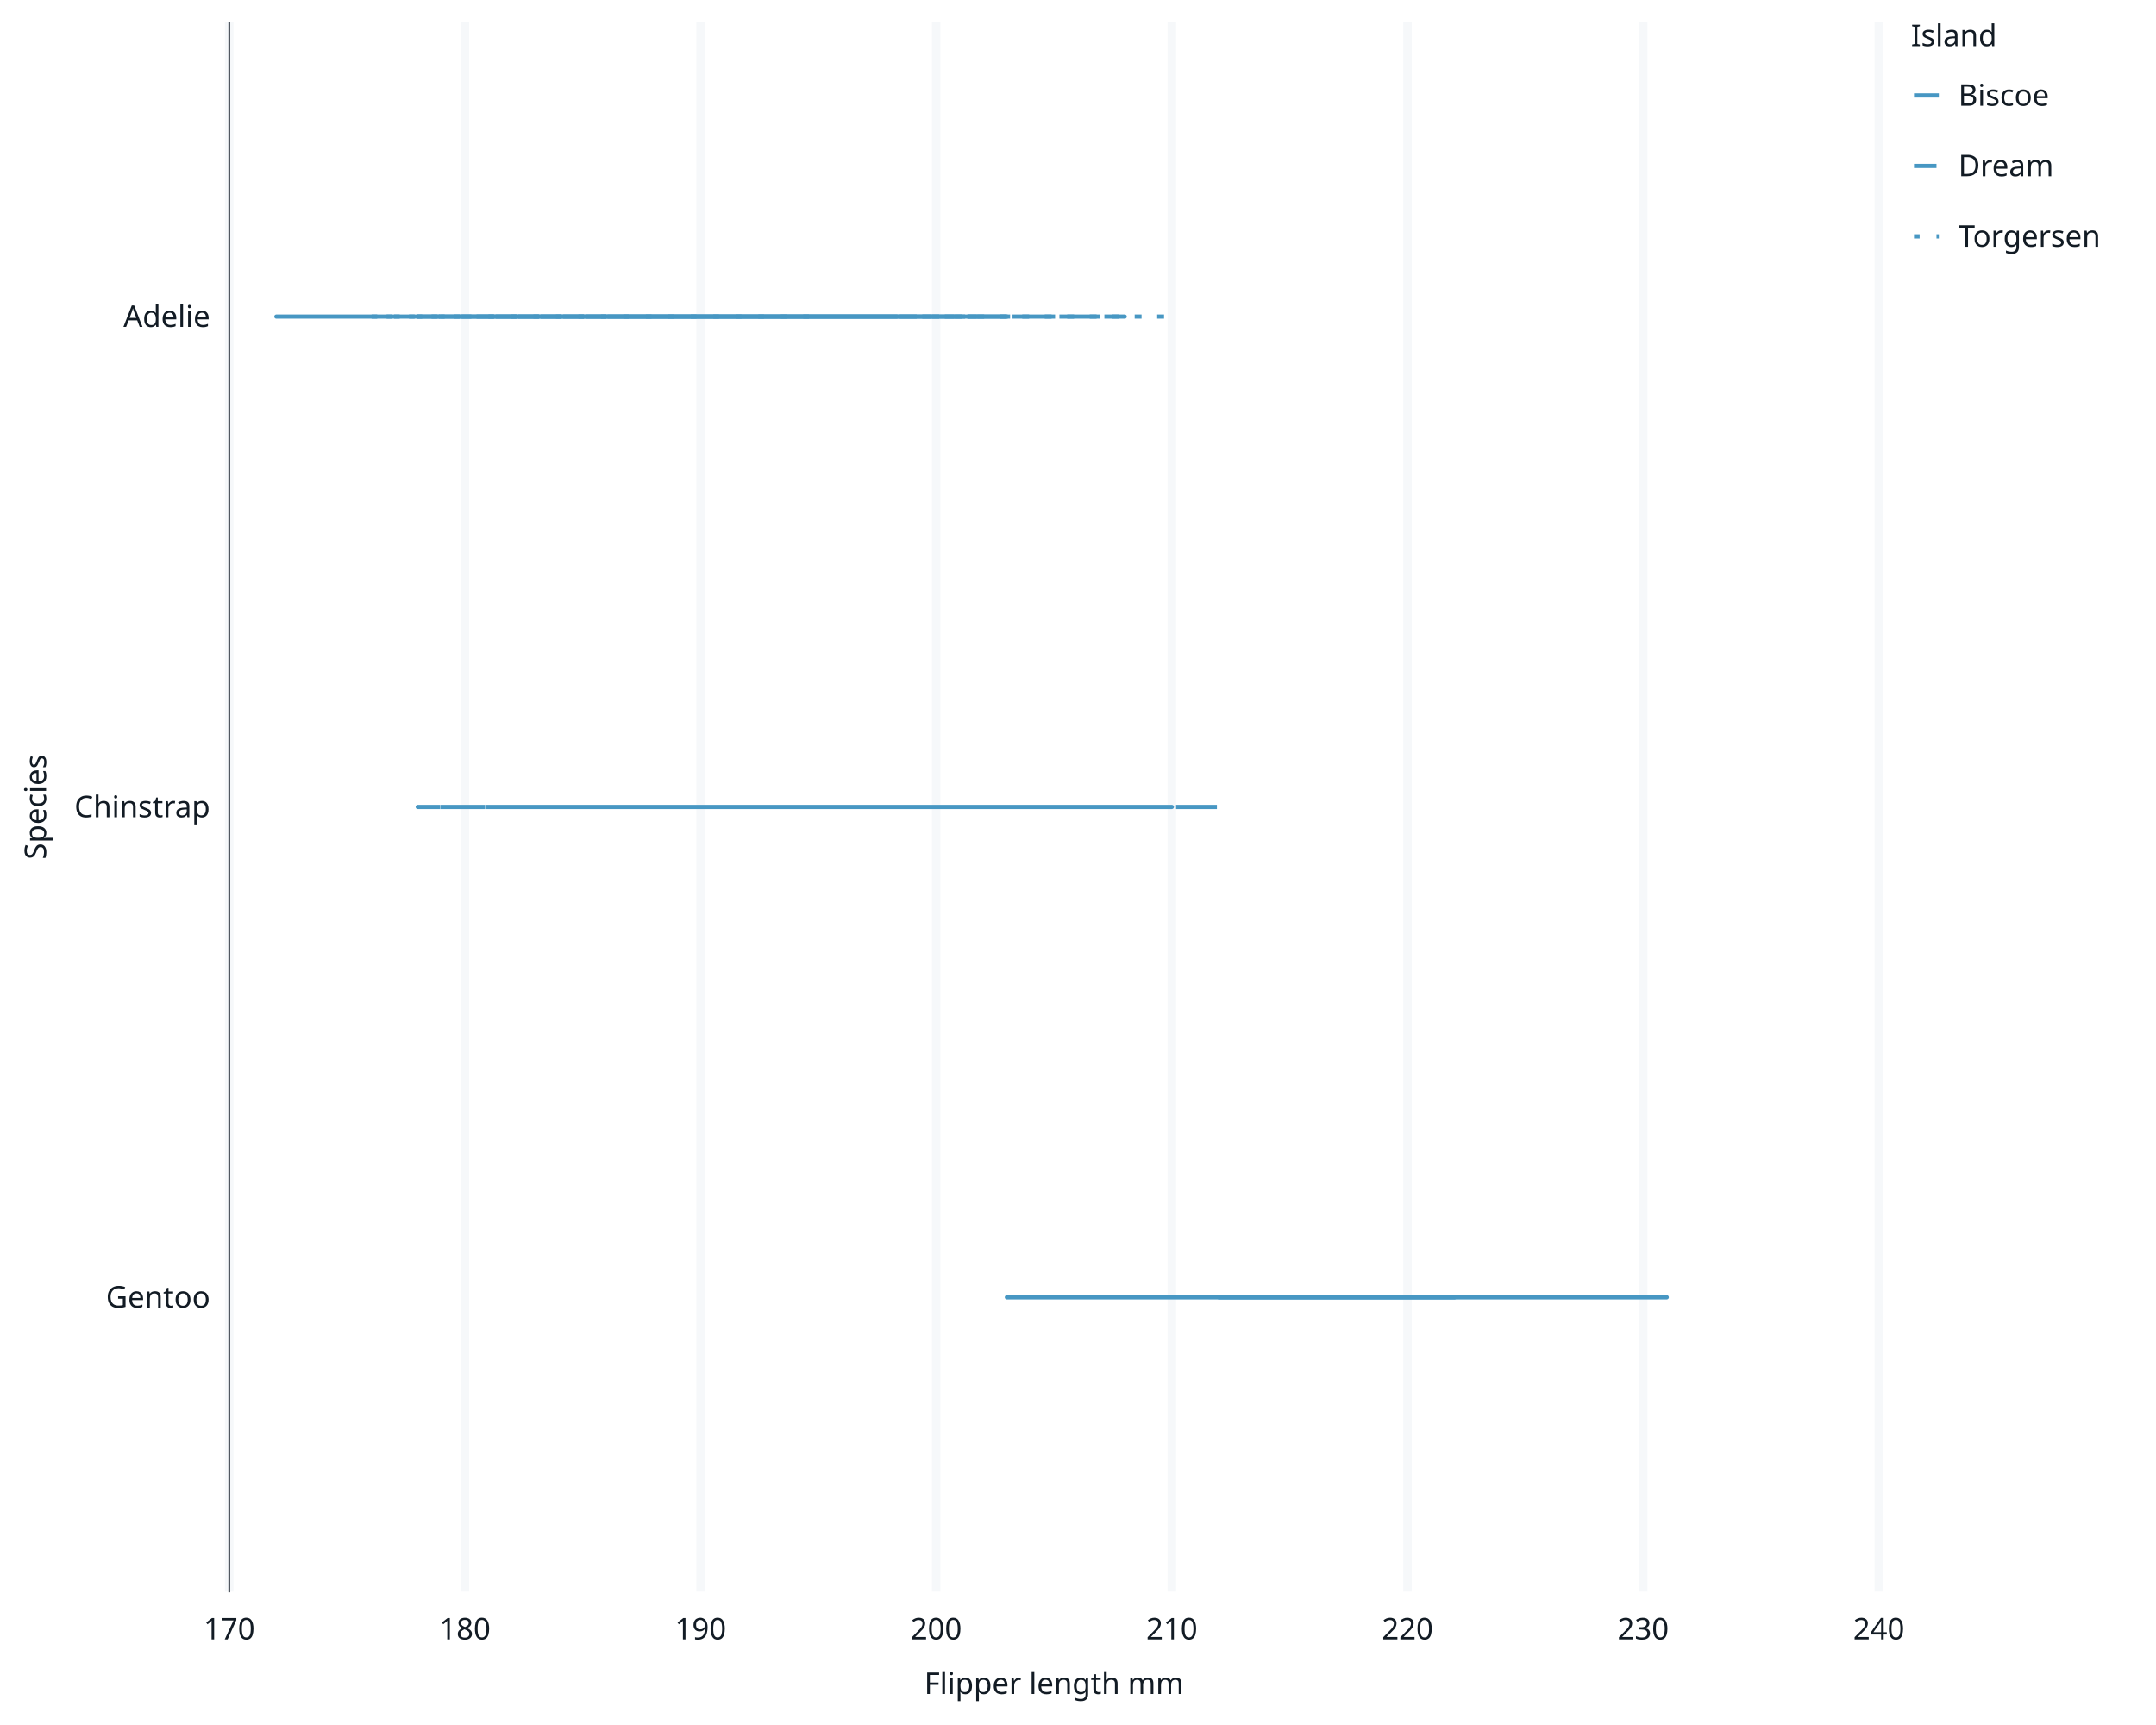
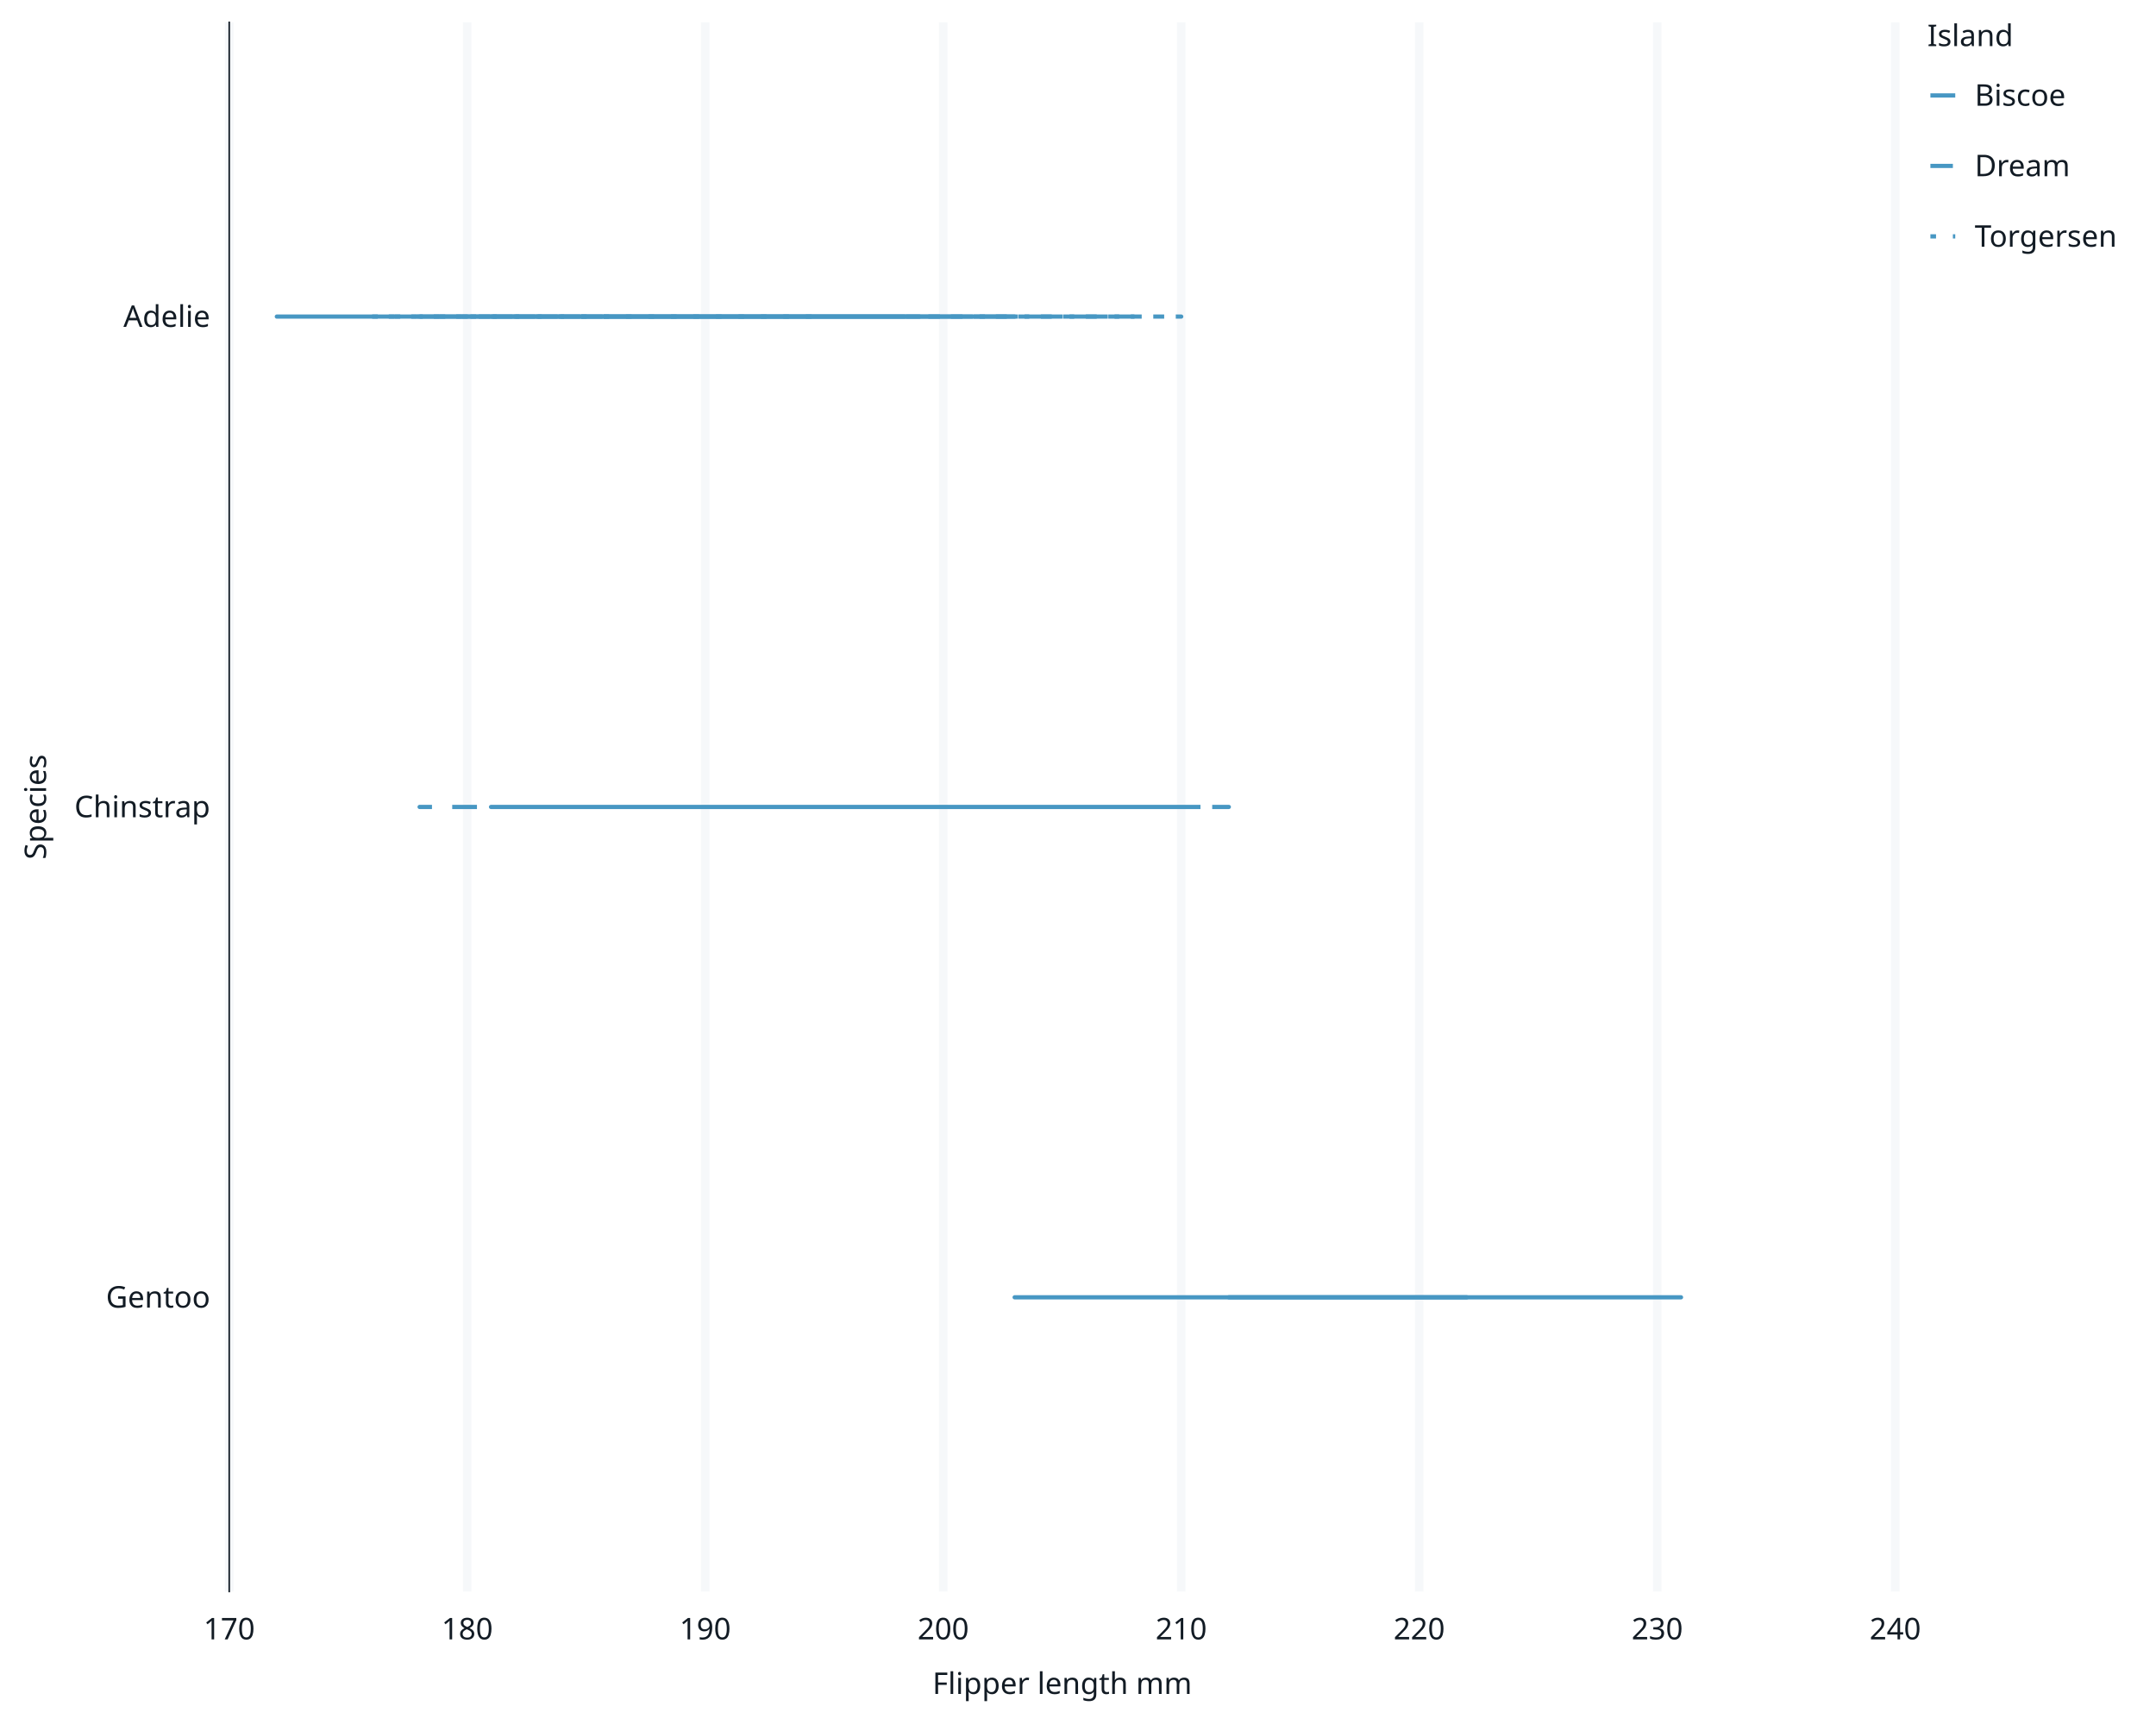
<svg xmlns="http://www.w3.org/2000/svg" class="svglite" data-engine-version="2.0" width="720.00pt" height="576.00pt" viewBox="0 0 720.00 576.00">
  <defs>
    <style type="text/css">
    .svglite line, .svglite polyline, .svglite polygon, .svglite path, .svglite rect, .svglite circle {
      fill: none;
      stroke: #000000;
      stroke-linecap: round;
      stroke-linejoin: round;
      stroke-miterlimit: 10.00;
    }
  </style>
  </defs>
  <rect width="100%" height="100%" style="stroke: none; fill: #FFFFFF;" />
  <defs>
    <clipPath id="cpMC4wMHw3MjAuMDB8MC4wMHw1NzYuMDA=">
      <rect x="0.00" y="0.00" width="720.00" height="576.00" />
    </clipPath>
  </defs>
  <g clip-path="url(#cpMC4wMHw3MjAuMDB8MC4wMHw1NzYuMDA=)">
    <rect x="0.00" y="0.00" width="720.00" height="576.00" style="stroke-width: 1.07; stroke: #FFFFFF; fill: #FFFFFF;" />
-     <rect x="76.55" y="7.47" width="550.89" height="523.96" style="stroke-width: 1.07; stroke: #FFFFFF; fill: #FFFFFF;" />
-     <polyline points="76.55,433.19 627.44,433.19 " style="stroke-width: 2.84; stroke: none; stroke-linecap: butt;" />
-     <polyline points="76.55,269.45 627.44,269.45 " style="stroke-width: 2.84; stroke: none; stroke-linecap: butt;" />
-     <polyline points="76.55,105.71 627.44,105.71 " style="stroke-width: 2.84; stroke: none; stroke-linecap: butt;" />
+     <rect x="76.55" y="7.47" width="556.37" height="523.96" style="stroke-width: 1.07; stroke: #FFFFFF; fill: #FFFFFF;" />
+     <polyline points="76.55,433.19 632.92,433.19 " style="stroke-width: 2.84; stroke: none; stroke-linecap: butt;" />
+     <polyline points="76.55,269.45 632.92,269.45 " style="stroke-width: 2.84; stroke: none; stroke-linecap: butt;" />
+     <polyline points="76.55,105.71 632.92,105.71 " style="stroke-width: 2.84; stroke: none; stroke-linecap: butt;" />
    <polyline points="76.55,531.43 76.55,7.47 " style="stroke-width: 2.84; stroke: #F6F8FA; stroke-linecap: butt;" />
-     <polyline points="155.25,531.43 155.25,7.47 " style="stroke-width: 2.84; stroke: #F6F8FA; stroke-linecap: butt;" />
-     <polyline points="233.95,531.43 233.95,7.47 " style="stroke-width: 2.84; stroke: #F6F8FA; stroke-linecap: butt;" />
-     <polyline points="312.64,531.43 312.64,7.47 " style="stroke-width: 2.84; stroke: #F6F8FA; stroke-linecap: butt;" />
-     <polyline points="391.34,531.43 391.34,7.47 " style="stroke-width: 2.84; stroke: #F6F8FA; stroke-linecap: butt;" />
-     <polyline points="470.04,531.43 470.04,7.47 " style="stroke-width: 2.84; stroke: #F6F8FA; stroke-linecap: butt;" />
-     <polyline points="548.74,531.43 548.74,7.47 " style="stroke-width: 2.84; stroke: #F6F8FA; stroke-linecap: butt;" />
-     <polyline points="627.44,531.43 627.44,7.47 " style="stroke-width: 2.84; stroke: #F6F8FA; stroke-linecap: butt;" />
-     <polyline points="399.21,433.19 548.74,433.19 391.34,433.19 454.30,433.19 430.69,433.19 391.34,433.19 399.21,433.19 462.17,433.19 383.47,433.19 430.69,433.19 422.82,433.19 438.56,433.19 422.82,433.19 414.95,433.19 391.34,433.19 446.43,433.19 391.34,433.19 477.91,433.19 383.47,433.19 485.78,433.19 454.30,433.19 430.69,433.19 414.95,433.19 430.69,433.19 430.69,433.19 430.69,433.19 438.56,433.19 430.69,433.19 391.34,433.19 470.04,433.19 485.78,433.19 383.47,433.19 367.73,433.19 548.74,433.19 470.04,433.19 470.04,433.19 414.95,433.19 462.17,433.19 375.60,433.19 375.60,433.19 375.60,433.19 509.39,433.19 391.34,433.19 438.56,433.19 485.78,433.19 446.43,433.19 391.34,433.19 509.39,433.19 414.95,433.19 430.69,433.19 391.34,433.19 470.04,433.19 391.34,433.19 509.39,433.19 446.43,433.19 470.04,433.19 375.60,433.19 470.04,433.19 375.60,433.19 501.52,433.19 375.60,433.19 477.91,433.19 422.82,433.19 556.61,433.19 462.17,433.19 548.74,433.19 422.82,433.19 540.87,433.19 470.04,433.19 493.65,433.19 438.56,433.19 477.91,433.19 477.91,433.19 446.43,433.19 438.56,433.19 548.74,433.19 383.47,433.19 470.04,433.19 430.69,433.19 493.65,433.19 407.08,433.19 477.91,433.19 407.08,433.19 501.52,433.19 407.08,433.19 533.00,433.19 454.30,433.19 454.30,433.19 407.08,433.19 548.74,433.19 454.30,433.19 533.00,433.19 407.08,433.19 501.52,433.19 422.82,433.19 517.26,433.19 438.56,433.19 485.78,433.19 336.25,433.19 509.39,433.19 462.17,433.19 533.00,433.19 430.69,433.19 533.00,433.19 438.56,433.19 430.69,433.19 391.34,433.19 462.17,433.19 375.60,433.19 383.47,433.19 438.56,433.19 540.87,433.19 414.95,433.19 548.74,433.19 446.43,433.19 548.74,433.19 446.43,433.19 485.78,433.19 422.82,433.19 " style="stroke-width: 1.41; stroke: #4797C3; stroke-linecap: butt;" />
-     <polyline points="430.69,433.19 485.78,433.19 407.08,433.19 414.95,433.19 " style="stroke-width: 1.41; stroke: #4797C3; stroke-linecap: butt;" />
-     <polyline points="249.69,269.45 281.16,269.45 257.56,269.45 218.21,269.45 289.03,269.45 296.90,269.45 139.51,269.45 289.03,269.45 273.29,269.45 296.90,269.45 257.56,269.45 265.43,269.45 194.60,269.45 320.51,269.45 233.95,269.45 320.51,269.45 289.03,269.45 163.12,269.45 233.95,269.45 273.29,269.45 163.12,269.45 241.82,269.45 210.34,269.45 257.56,269.45 273.29,269.45 289.03,269.45 312.64,269.45 312.64,269.45 241.82,269.45 351.99,269.45 210.34,269.45 320.51,269.45 210.34,269.45 336.25,269.45 273.29,269.45 304.77,269.45 273.29,269.45 391.34,269.45 249.69,269.45 351.99,269.45 391.34,269.45 210.34,269.45 281.16,269.45 281.16,269.45 281.16,269.45 320.51,269.45 233.95,269.45 407.08,269.45 210.34,269.45 296.90,269.45 304.77,269.45 320.51,269.45 257.56,269.45 336.25,269.45 210.34,269.45 289.03,269.45 241.82,269.45 336.25,269.45 328.38,269.45 265.43,269.45 359.86,269.45 226.08,269.45 273.29,269.45 367.73,269.45 328.38,269.45 257.56,269.45 391.34,269.45 296.90,269.45 " style="stroke-width: 1.41; stroke: #4797C3; stroke-dasharray: 7.51,7.51; stroke-linecap: butt;" />
-     <polyline points="163.12,105.71 202.47,105.71 273.29,105.71 " style="stroke-width: 1.41; stroke: #4797C3; stroke-dasharray: 1.88,5.63; stroke-linecap: butt;" />
-     <polyline points="257.56,105.71 233.95,105.71 163.12,105.71 273.29,105.71 257.56,105.71 233.95,105.71 202.47,105.71 155.25,105.71 170.99,105.71 241.82,105.71 296.90,105.71 194.60,105.71 273.29,105.71 289.03,105.71 186.73,105.71 265.43,105.71 233.95,105.71 296.90,105.71 233.95,105.71 233.95,105.71 281.16,105.71 289.03,105.71 233.95,105.71 273.29,105.71 241.82,105.71 186.73,105.71 210.34,105.71 273.29,105.71 226.08,105.71 281.16,105.71 210.34,105.71 257.56,105.71 218.21,105.71 304.77,105.71 226.08,105.71 226.08,105.71 210.34,105.71 296.90,105.71 123.77,105.71 328.38,105.71 202.47,105.71 304.77,105.71 241.82,105.71 273.29,105.71 241.82,105.71 391.34,105.71 233.95,105.71 289.03,105.71 " style="stroke-width: 1.41; stroke: #4797C3; stroke-dasharray: 1.88,5.63; stroke-linecap: butt;" />
-     <polyline points="139.51,105.71 139.51,105.71 218.21,105.71 186.73,105.71 273.29,105.71 281.16,105.71 233.95,105.71 155.25,105.71 163.12,105.71 186.73,105.71 170.99,105.71 273.29,105.71 202.47,105.71 281.16,105.71 194.60,105.71 233.95,105.71 170.99,105.71 147.38,105.71 233.95,105.71 241.82,105.71 241.82,105.71 265.43,105.71 233.95,105.71 226.08,105.71 226.08,105.71 233.95,105.71 328.38,105.71 351.99,105.71 194.60,105.71 202.47,105.71 210.34,105.71 375.60,105.71 233.95,105.71 281.16,105.71 139.51,105.71 249.69,105.71 257.56,105.71 304.77,105.71 210.34,105.71 233.95,105.71 241.82,105.71 312.64,105.71 194.60,105.71 257.56,105.71 257.56,105.71 210.34,105.71 218.21,105.71 233.95,105.71 249.69,105.71 194.60,105.71 233.95,105.71 186.73,105.71 273.29,105.71 257.56,105.71 210.34,105.71 320.51,105.71 " style="stroke-width: 1.41; stroke: #4797C3; stroke-dasharray: 7.51,7.51; stroke-linecap: butt;" />
-     <polyline points="108.03,105.71 155.25,105.71 226.08,105.71 194.60,105.71 155.25,105.71 210.34,105.71 178.86,105.71 210.34,105.71 92.29,105.71 155.25,105.71 202.47,105.71 218.21,105.71 233.95,105.71 312.64,105.71 210.34,105.71 241.82,105.71 202.47,105.71 257.56,105.71 163.12,105.71 265.43,105.71 194.60,105.71 273.29,105.71 194.60,105.71 249.69,105.71 186.73,105.71 249.69,105.71 273.29,105.71 218.21,105.71 249.69,105.71 336.25,105.71 178.86,105.71 233.95,105.71 257.56,105.71 186.73,105.71 304.77,105.71 233.95,105.71 163.12,105.71 289.03,105.71 296.90,105.71 241.82,105.71 257.56,105.71 289.03,105.71 241.82,105.71 281.16,105.71 " style="stroke-width: 1.41; stroke: #4797C3; stroke-linecap: butt;" />
+     <polyline points="156.03,531.43 156.03,7.47 " style="stroke-width: 2.84; stroke: #F6F8FA; stroke-linecap: butt;" />
+     <polyline points="235.51,531.43 235.51,7.47 " style="stroke-width: 2.84; stroke: #F6F8FA; stroke-linecap: butt;" />
+     <polyline points="314.99,531.43 314.99,7.47 " style="stroke-width: 2.84; stroke: #F6F8FA; stroke-linecap: butt;" />
+     <polyline points="394.47,531.43 394.47,7.47 " style="stroke-width: 2.84; stroke: #F6F8FA; stroke-linecap: butt;" />
+     <polyline points="473.95,531.43 473.95,7.47 " style="stroke-width: 2.84; stroke: #F6F8FA; stroke-linecap: butt;" />
+     <polyline points="553.44,531.43 553.44,7.47 " style="stroke-width: 2.84; stroke: #F6F8FA; stroke-linecap: butt;" />
+     <polyline points="632.92,531.43 632.92,7.47 " style="stroke-width: 2.84; stroke: #F6F8FA; stroke-linecap: butt;" />
+     <polyline points="402.42,433.19 553.44,433.19 394.47,433.19 458.06,433.19 434.21,433.19 394.47,433.19 402.42,433.19 466.01,433.19 386.53,433.19 434.21,433.19 426.27,433.19 442.16,433.19 426.27,433.19 418.32,433.19 394.47,433.19 450.11,433.19 394.47,433.19 481.90,433.19 386.53,433.19 489.85,433.19 458.06,433.19 434.21,433.19 418.32,433.19 434.21,433.19 434.21,433.19 434.21,433.19 442.16,433.19 434.21,433.19 394.47,433.19 473.95,433.19 489.85,433.19 386.53,433.19 370.63,433.19 553.44,433.19 473.95,433.19 473.95,433.19 418.32,433.19 466.01,433.19 378.58,433.19 378.58,433.19 378.58,433.19 513.70,433.19 394.47,433.19 442.16,433.19 489.85,433.19 450.11,433.19 394.47,433.19 513.70,433.19 418.32,433.19 434.21,433.19 394.47,433.19 473.95,433.19 394.47,433.19 513.70,433.19 450.11,433.19 473.95,433.19 378.58,433.19 473.95,433.19 378.58,433.19 505.75,433.19 378.58,433.19 481.90,433.19 426.27,433.19 561.38,433.19 466.01,433.19 553.44,433.19 426.27,433.19 545.49,433.19 473.95,433.19 497.80,433.19 442.16,433.19 481.90,433.19 481.90,433.19 450.11,433.19 442.16,433.19 553.44,433.19 386.53,433.19 473.95,433.19 434.21,433.19 497.80,433.19 410.37,433.19 481.90,433.19 410.37,433.19 505.75,433.19 410.37,433.19 537.54,433.19 458.06,433.19 458.06,433.19 410.37,433.19 553.44,433.19 458.06,433.19 537.54,433.19 410.37,433.19 505.75,433.19 426.27,433.19 521.64,433.19 442.16,433.19 489.85,433.19 338.84,433.19 513.70,433.19 466.01,433.19 537.54,433.19 434.21,433.19 537.54,433.19 442.16,433.19 434.21,433.19 394.47,433.19 466.01,433.19 378.58,433.19 386.53,433.19 442.16,433.19 545.49,433.19 418.32,433.19 553.44,433.19 450.11,433.19 553.44,433.19 450.11,433.19 489.85,433.19 426.27,433.19 " style="stroke-width: 1.41; stroke: #4797C3; stroke-linecap: butt;" />
+     <polyline points="434.21,433.19 489.85,433.19 410.37,433.19 418.32,433.19 " style="stroke-width: 1.41; stroke: #4797C3; stroke-linecap: butt;" />
+     <polyline points="251.41,269.45 283.20,269.45 259.36,269.45 219.62,269.45 291.15,269.45 299.10,269.45 140.13,269.45 291.15,269.45 275.25,269.45 299.10,269.45 259.36,269.45 267.30,269.45 195.77,269.45 322.94,269.45 235.51,269.45 322.94,269.45 291.15,269.45 163.98,269.45 235.51,269.45 275.25,269.45 163.98,269.45 243.46,269.45 211.67,269.45 259.36,269.45 275.25,269.45 291.15,269.45 314.99,269.45 314.99,269.45 243.46,269.45 354.73,269.45 211.67,269.45 322.94,269.45 211.67,269.45 338.84,269.45 275.25,269.45 307.04,269.45 275.25,269.45 394.47,269.45 251.41,269.45 354.73,269.45 394.47,269.45 211.67,269.45 283.20,269.45 283.20,269.45 283.20,269.45 322.94,269.45 235.51,269.45 410.37,269.45 211.67,269.45 299.10,269.45 307.04,269.45 322.94,269.45 259.36,269.45 338.84,269.45 211.67,269.45 291.15,269.45 243.46,269.45 338.84,269.45 330.89,269.45 267.30,269.45 362.68,269.45 227.56,269.45 275.25,269.45 370.63,269.45 330.89,269.45 259.36,269.45 394.47,269.45 299.10,269.45 " style="stroke-width: 1.41; stroke: #4797C3; stroke-dasharray: 7.51,7.51; stroke-linecap: butt;" />
+     <polyline points="163.98,105.71 203.72,105.71 275.25,105.71 " style="stroke-width: 1.41; stroke: #4797C3; stroke-dasharray: 1.88,5.63; stroke-linecap: butt;" />
+     <polyline points="259.36,105.71 235.51,105.71 163.98,105.71 275.25,105.71 259.36,105.71 235.51,105.71 203.72,105.71 156.03,105.71 171.93,105.71 243.46,105.71 299.10,105.71 195.77,105.71 275.25,105.71 291.15,105.71 187.82,105.71 267.30,105.71 235.51,105.71 299.10,105.71 235.51,105.71 235.51,105.71 283.20,105.71 291.15,105.71 235.51,105.71 275.25,105.71 243.46,105.71 187.82,105.71 211.67,105.71 275.25,105.71 227.56,105.71 283.20,105.71 211.67,105.71 259.36,105.71 219.62,105.71 307.04,105.71 227.56,105.71 227.56,105.71 211.67,105.71 299.10,105.71 124.24,105.71 330.89,105.71 203.72,105.71 307.04,105.71 243.46,105.71 275.25,105.71 243.46,105.71 394.47,105.71 235.51,105.71 291.15,105.71 " style="stroke-width: 1.41; stroke: #4797C3; stroke-dasharray: 1.88,5.63; stroke-linecap: butt;" />
+     <polyline points="140.13,105.71 140.13,105.71 219.62,105.71 187.82,105.71 275.25,105.71 283.20,105.71 235.51,105.71 156.03,105.71 163.98,105.71 187.82,105.71 171.93,105.71 275.25,105.71 203.72,105.71 283.20,105.71 195.77,105.71 235.51,105.71 171.93,105.71 148.08,105.71 235.51,105.71 243.46,105.71 243.46,105.71 267.30,105.71 235.51,105.71 227.56,105.71 227.56,105.71 235.51,105.71 330.89,105.71 354.73,105.71 195.77,105.71 203.72,105.71 211.67,105.71 378.58,105.71 235.51,105.71 283.20,105.71 140.13,105.71 251.41,105.71 259.36,105.71 307.04,105.71 211.67,105.71 235.51,105.71 243.46,105.71 314.99,105.71 195.77,105.71 259.36,105.71 259.36,105.71 211.67,105.71 219.62,105.71 235.51,105.71 251.41,105.71 195.77,105.71 235.51,105.71 187.82,105.71 275.25,105.71 259.36,105.71 211.67,105.71 322.94,105.71 " style="stroke-width: 1.41; stroke: #4797C3; stroke-dasharray: 7.51,7.51; stroke-linecap: butt;" />
+     <polyline points="108.34,105.71 156.03,105.71 227.56,105.71 195.77,105.71 156.03,105.71 211.67,105.71 179.87,105.71 211.67,105.71 92.45,105.71 156.03,105.71 203.72,105.71 219.62,105.71 235.51,105.71 314.99,105.71 211.67,105.71 243.46,105.71 203.72,105.71 259.36,105.71 163.98,105.71 267.30,105.71 195.77,105.71 275.25,105.71 195.77,105.71 251.41,105.71 187.82,105.71 251.41,105.71 275.25,105.71 219.62,105.71 251.41,105.71 338.84,105.71 179.87,105.71 235.51,105.71 259.36,105.71 187.82,105.71 307.04,105.71 235.51,105.71 163.98,105.71 291.15,105.71 299.10,105.71 243.46,105.71 259.36,105.71 291.15,105.71 243.46,105.71 283.20,105.71 " style="stroke-width: 1.41; stroke: #4797C3; stroke-linecap: butt;" />
    <polyline points="76.55,531.43 76.55,7.47 " style="stroke-width: 0.53; stroke: #121B24; stroke-linecap: square;" />
    <text x="70.19" y="436.63" text-anchor="end" style="font-size: 10.00px; fill: #121B24; font-family: sans;" textLength="32.81px" lengthAdjust="spacingAndGlyphs">Gentoo</text>
    <text x="70.19" y="272.89" text-anchor="end" style="font-size: 10.00px; fill: #121B24; font-family: sans;" textLength="42.80px" lengthAdjust="spacingAndGlyphs">Chinstrap</text>
    <text x="70.19" y="109.16" text-anchor="end" style="font-size: 10.00px; fill: #121B24; font-family: sans;" textLength="27.80px" lengthAdjust="spacingAndGlyphs">Adelie</text>
    <polyline points="72.93,433.19 76.55,433.19 " style="stroke-width: 0.53; stroke: none; stroke-linecap: butt;" />
    <polyline points="72.93,269.45 76.55,269.45 " style="stroke-width: 0.53; stroke: none; stroke-linecap: butt;" />
    <polyline points="72.93,105.71 76.55,105.71 " style="stroke-width: 0.53; stroke: none; stroke-linecap: butt;" />
-     <polyline points="76.55,531.43 627.44,531.43 " style="stroke-width: 0.53; stroke: none; stroke-linecap: square;" />
+     <polyline points="76.55,531.43 632.92,531.43 " style="stroke-width: 0.53; stroke: none; stroke-linecap: square;" />
    <polyline points="76.55,535.05 76.55,531.43 " style="stroke-width: 0.53; stroke: none; stroke-linecap: butt;" />
-     <polyline points="155.25,535.05 155.25,531.43 " style="stroke-width: 0.53; stroke: none; stroke-linecap: butt;" />
-     <polyline points="233.95,535.05 233.95,531.43 " style="stroke-width: 0.53; stroke: none; stroke-linecap: butt;" />
-     <polyline points="312.64,535.05 312.64,531.43 " style="stroke-width: 0.53; stroke: none; stroke-linecap: butt;" />
-     <polyline points="391.34,535.05 391.34,531.43 " style="stroke-width: 0.53; stroke: none; stroke-linecap: butt;" />
-     <polyline points="470.04,535.05 470.04,531.43 " style="stroke-width: 0.53; stroke: none; stroke-linecap: butt;" />
-     <polyline points="548.74,535.05 548.74,531.43 " style="stroke-width: 0.53; stroke: none; stroke-linecap: butt;" />
-     <polyline points="627.44,535.05 627.44,531.43 " style="stroke-width: 0.53; stroke: none; stroke-linecap: butt;" />
+     <polyline points="156.03,535.05 156.03,531.43 " style="stroke-width: 0.53; stroke: none; stroke-linecap: butt;" />
+     <polyline points="235.51,535.05 235.51,531.43 " style="stroke-width: 0.53; stroke: none; stroke-linecap: butt;" />
+     <polyline points="314.99,535.05 314.99,531.43 " style="stroke-width: 0.53; stroke: none; stroke-linecap: butt;" />
+     <polyline points="394.47,535.05 394.47,531.43 " style="stroke-width: 0.53; stroke: none; stroke-linecap: butt;" />
+     <polyline points="473.95,535.05 473.95,531.43 " style="stroke-width: 0.53; stroke: none; stroke-linecap: butt;" />
+     <polyline points="553.44,535.05 553.44,531.43 " style="stroke-width: 0.53; stroke: none; stroke-linecap: butt;" />
+     <polyline points="632.92,535.05 632.92,531.43 " style="stroke-width: 0.53; stroke: none; stroke-linecap: butt;" />
    <text x="76.55" y="547.41" text-anchor="middle" style="font-size: 10.00px; fill: #121B24; font-family: sans;" textLength="16.69px" lengthAdjust="spacingAndGlyphs">170</text>
-     <text x="155.25" y="547.41" text-anchor="middle" style="font-size: 10.00px; fill: #121B24; font-family: sans;" textLength="16.69px" lengthAdjust="spacingAndGlyphs">180</text>
-     <text x="233.95" y="547.41" text-anchor="middle" style="font-size: 10.00px; fill: #121B24; font-family: sans;" textLength="16.69px" lengthAdjust="spacingAndGlyphs">190</text>
-     <text x="312.64" y="547.41" text-anchor="middle" style="font-size: 10.00px; fill: #121B24; font-family: sans;" textLength="16.69px" lengthAdjust="spacingAndGlyphs">200</text>
-     <text x="391.34" y="547.41" text-anchor="middle" style="font-size: 10.00px; fill: #121B24; font-family: sans;" textLength="16.69px" lengthAdjust="spacingAndGlyphs">210</text>
-     <text x="470.04" y="547.41" text-anchor="middle" style="font-size: 10.00px; fill: #121B24; font-family: sans;" textLength="16.69px" lengthAdjust="spacingAndGlyphs">220</text>
-     <text x="548.74" y="547.41" text-anchor="middle" style="font-size: 10.00px; fill: #121B24; font-family: sans;" textLength="16.69px" lengthAdjust="spacingAndGlyphs">230</text>
-     <text x="627.44" y="547.41" text-anchor="middle" style="font-size: 10.00px; fill: #121B24; font-family: sans;" textLength="16.69px" lengthAdjust="spacingAndGlyphs">240</text>
-     <text x="351.99" y="565.63" text-anchor="middle" style="font-size: 10.00px; fill: #121B24; font-family: sans;" textLength="80.03px" lengthAdjust="spacingAndGlyphs">Flipper length mm</text>
+     <text x="156.03" y="547.41" text-anchor="middle" style="font-size: 10.00px; fill: #121B24; font-family: sans;" textLength="16.69px" lengthAdjust="spacingAndGlyphs">180</text>
+     <text x="235.51" y="547.41" text-anchor="middle" style="font-size: 10.00px; fill: #121B24; font-family: sans;" textLength="16.69px" lengthAdjust="spacingAndGlyphs">190</text>
+     <text x="314.99" y="547.41" text-anchor="middle" style="font-size: 10.00px; fill: #121B24; font-family: sans;" textLength="16.69px" lengthAdjust="spacingAndGlyphs">200</text>
+     <text x="394.47" y="547.41" text-anchor="middle" style="font-size: 10.00px; fill: #121B24; font-family: sans;" textLength="16.69px" lengthAdjust="spacingAndGlyphs">210</text>
+     <text x="473.95" y="547.41" text-anchor="middle" style="font-size: 10.00px; fill: #121B24; font-family: sans;" textLength="16.69px" lengthAdjust="spacingAndGlyphs">220</text>
+     <text x="553.44" y="547.41" text-anchor="middle" style="font-size: 10.00px; fill: #121B24; font-family: sans;" textLength="16.69px" lengthAdjust="spacingAndGlyphs">230</text>
+     <text x="632.92" y="547.41" text-anchor="middle" style="font-size: 10.00px; fill: #121B24; font-family: sans;" textLength="16.69px" lengthAdjust="spacingAndGlyphs">240</text>
+     <text x="354.73" y="565.63" text-anchor="middle" style="font-size: 10.00px; fill: #121B24; font-family: sans;" textLength="80.03px" lengthAdjust="spacingAndGlyphs">Flipper length mm</text>
    <text transform="translate(15.39,269.45) rotate(-90)" text-anchor="middle" style="font-size: 10.00px; fill: #121B24; font-family: sans;" textLength="35.59px" lengthAdjust="spacingAndGlyphs">Species</text>
-     <rect x="635.41" y="7.47" width="69.65" height="81.42" style="stroke-width: 1.07; stroke: #FFFFFF; fill: #FFFFFF;" />
-     <text x="638.15" y="15.39" style="font-size: 10.00px; fill: #121B24; font-family: sans;" textLength="26.69px" lengthAdjust="spacingAndGlyphs">Island</text>
-     <rect x="638.15" y="21.91" width="10.37" height="19.92" style="stroke-width: 1.07; stroke: #FFFFFF; fill: #FFFFFF;" />
-     <line x1="639.18" y1="31.87" x2="647.48" y2="31.87" style="stroke-width: 1.41; stroke: #4797C3; stroke-linecap: butt;" />
-     <rect x="638.15" y="45.44" width="10.37" height="19.92" style="stroke-width: 1.07; stroke: #FFFFFF; fill: #FFFFFF;" />
-     <line x1="639.18" y1="55.40" x2="647.48" y2="55.40" style="stroke-width: 1.41; stroke: #4797C3; stroke-dasharray: 7.51,7.51; stroke-linecap: butt;" />
-     <rect x="638.15" y="68.98" width="10.37" height="19.92" style="stroke-width: 1.07; stroke: #FFFFFF; fill: #FFFFFF;" />
-     <line x1="639.18" y1="78.93" x2="647.48" y2="78.93" style="stroke-width: 1.41; stroke: #4797C3; stroke-dasharray: 1.88,5.63; stroke-linecap: butt;" />
-     <text x="653.99" y="35.31" style="font-size: 10.00px; fill: #121B24; font-family: sans;" textLength="30.02px" lengthAdjust="spacingAndGlyphs">Biscoe</text>
-     <text x="653.99" y="58.84" style="font-size: 10.00px; fill: #121B24; font-family: sans;" textLength="30.01px" lengthAdjust="spacingAndGlyphs">Dream</text>
-     <text x="653.99" y="82.38" style="font-size: 10.00px; fill: #121B24; font-family: sans;" textLength="45.58px" lengthAdjust="spacingAndGlyphs">Torgersen</text>
+     <rect x="640.89" y="7.47" width="64.17" height="81.42" style="stroke-width: 1.07; stroke: #FFFFFF; fill: #FFFFFF;" />
+     <text x="643.63" y="15.39" style="font-size: 10.00px; fill: #121B24; font-family: sans;" textLength="26.69px" lengthAdjust="spacingAndGlyphs">Island</text>
+     <rect x="643.63" y="21.91" width="10.37" height="19.92" style="stroke-width: 1.07; stroke: #FFFFFF; fill: #FFFFFF;" />
+     <line x1="644.66" y1="31.87" x2="652.96" y2="31.87" style="stroke-width: 1.41; stroke: #4797C3; stroke-linecap: butt;" />
+     <rect x="643.63" y="45.44" width="10.37" height="19.92" style="stroke-width: 1.07; stroke: #FFFFFF; fill: #FFFFFF;" />
+     <line x1="644.66" y1="55.40" x2="652.96" y2="55.40" style="stroke-width: 1.41; stroke: #4797C3; stroke-dasharray: 7.51,7.51; stroke-linecap: butt;" />
+     <rect x="643.63" y="68.98" width="10.37" height="19.92" style="stroke-width: 1.07; stroke: #FFFFFF; fill: #FFFFFF;" />
+     <line x1="644.66" y1="78.93" x2="652.96" y2="78.93" style="stroke-width: 1.41; stroke: #4797C3; stroke-dasharray: 1.88,5.63; stroke-linecap: butt;" />
+     <text x="659.47" y="35.31" style="font-size: 10.00px; fill: #121B24; font-family: sans;" textLength="30.02px" lengthAdjust="spacingAndGlyphs">Biscoe</text>
+     <text x="659.47" y="58.84" style="font-size: 10.00px; fill: #121B24; font-family: sans;" textLength="30.01px" lengthAdjust="spacingAndGlyphs">Dream</text>
+     <text x="659.47" y="82.38" style="font-size: 10.00px; fill: #121B24; font-family: sans;" textLength="45.58px" lengthAdjust="spacingAndGlyphs">Torgersen</text>
  </g>
</svg>
